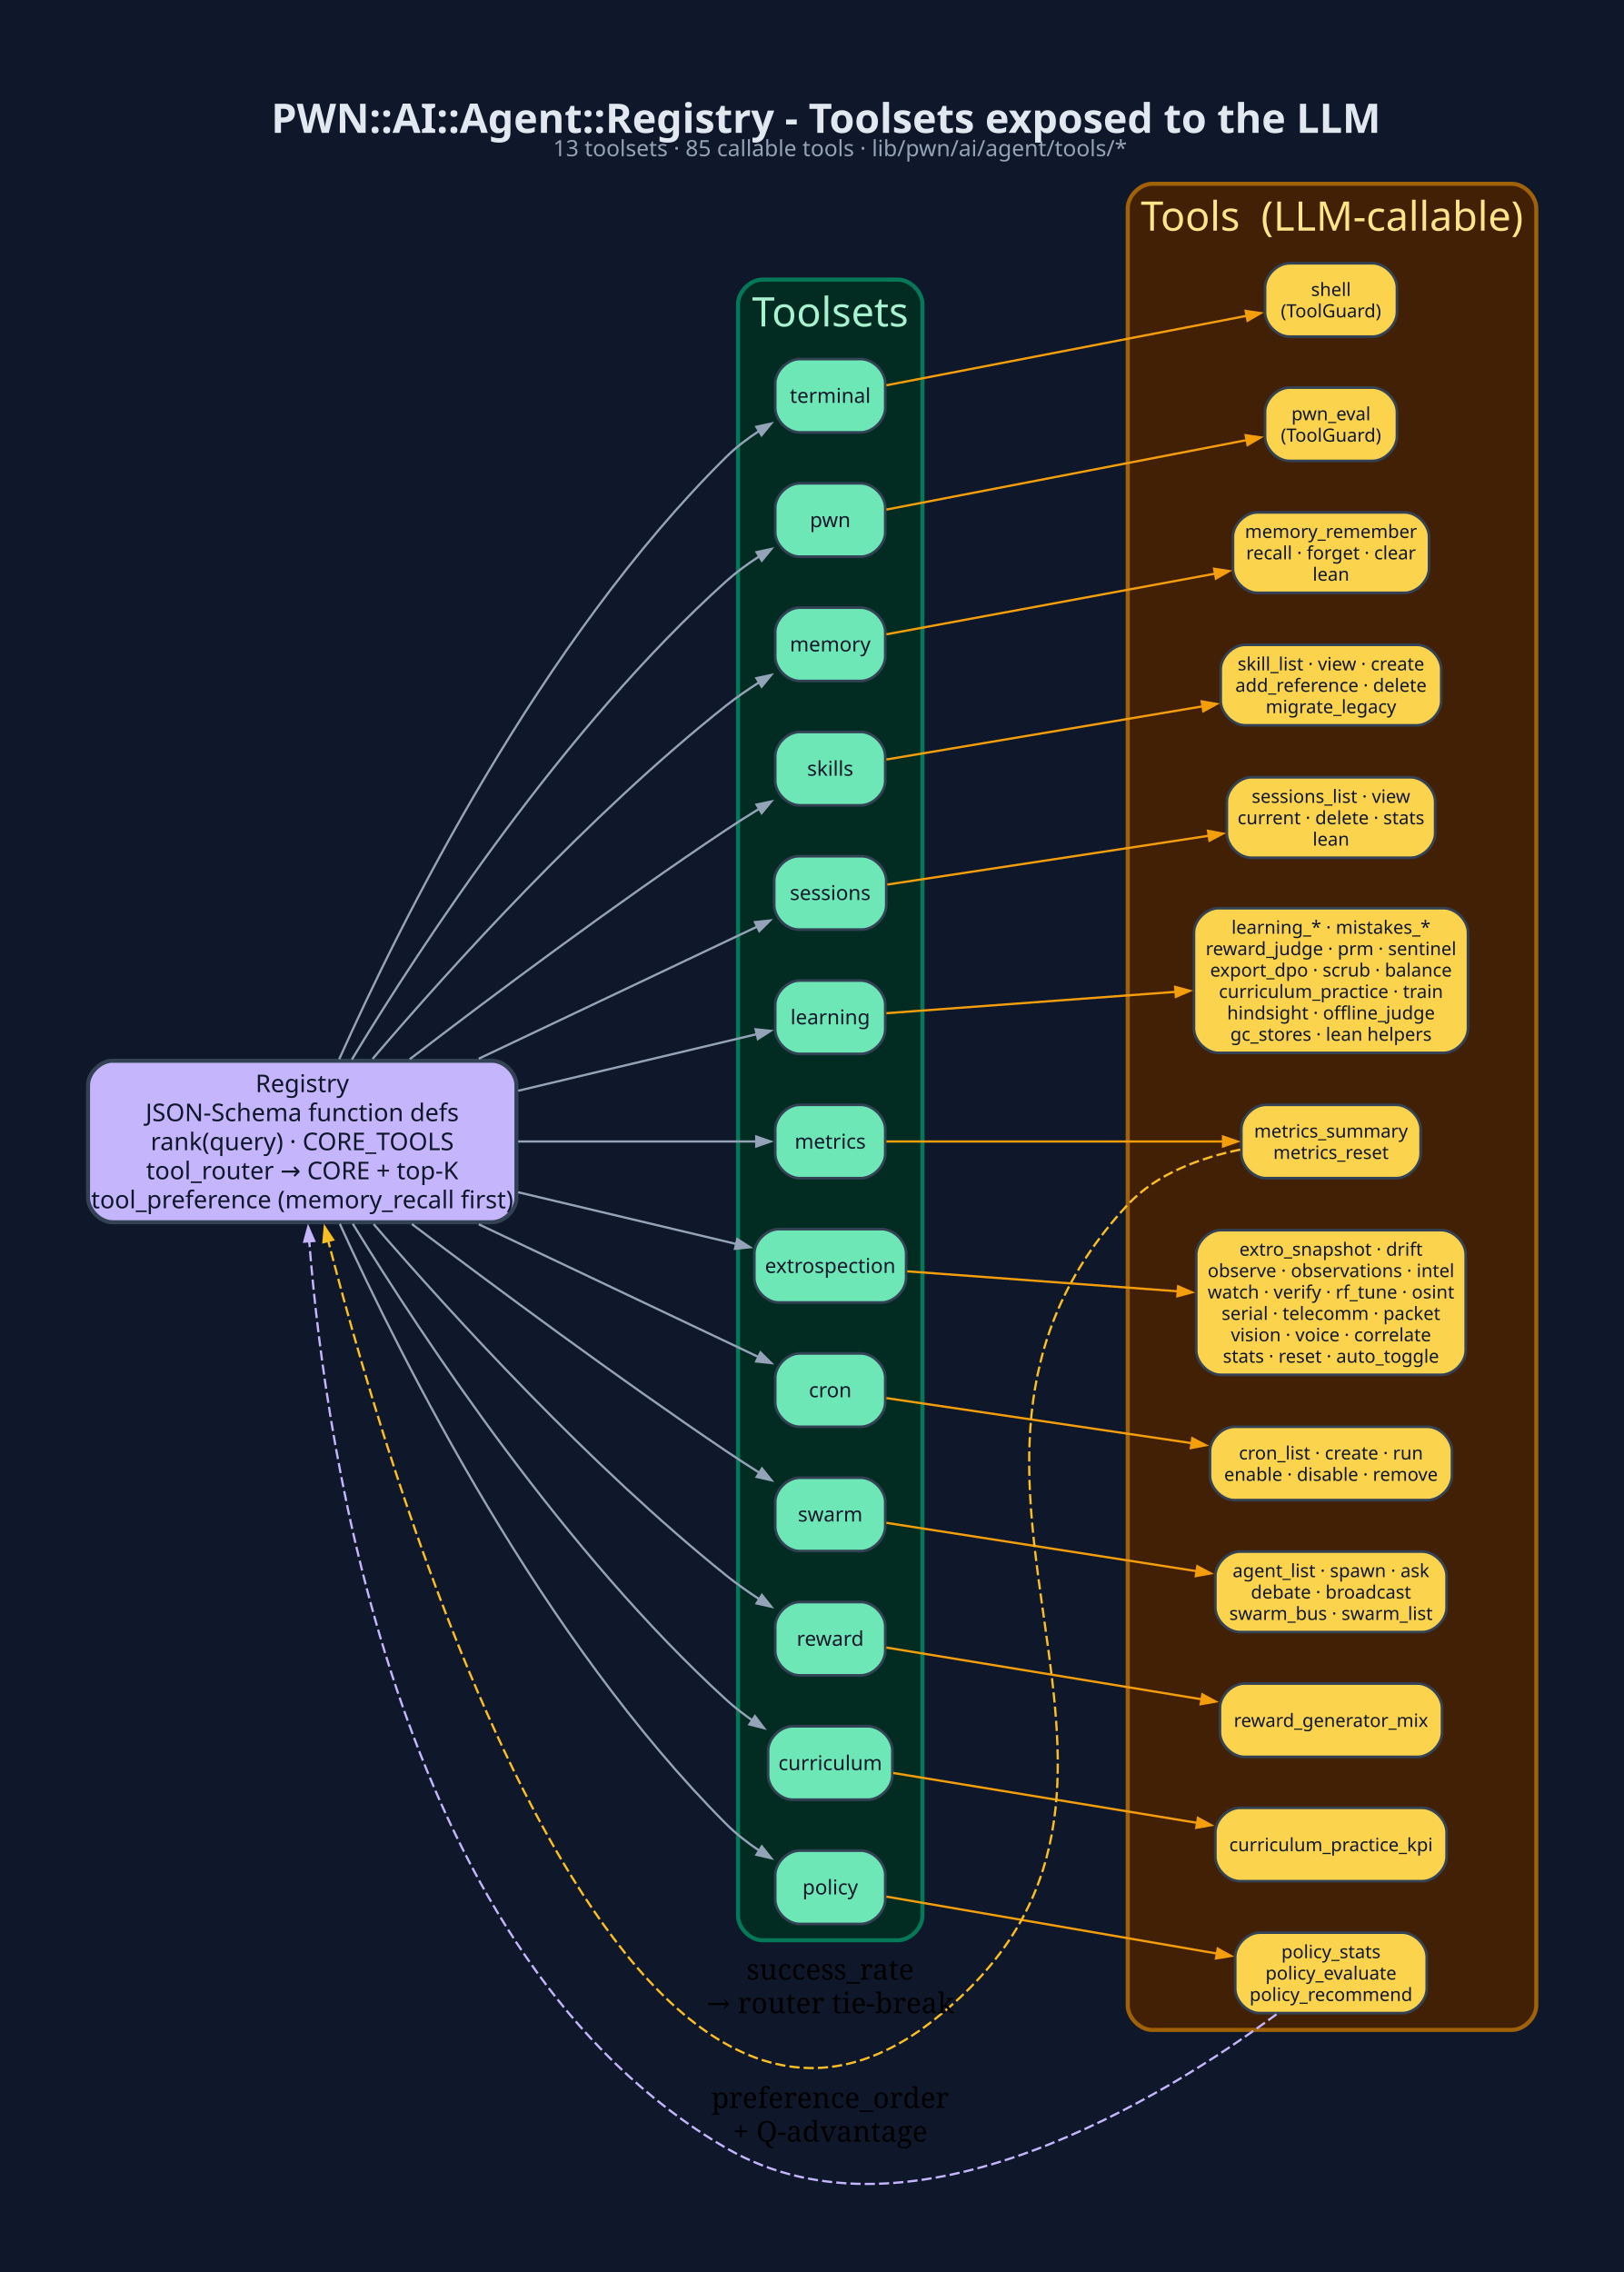
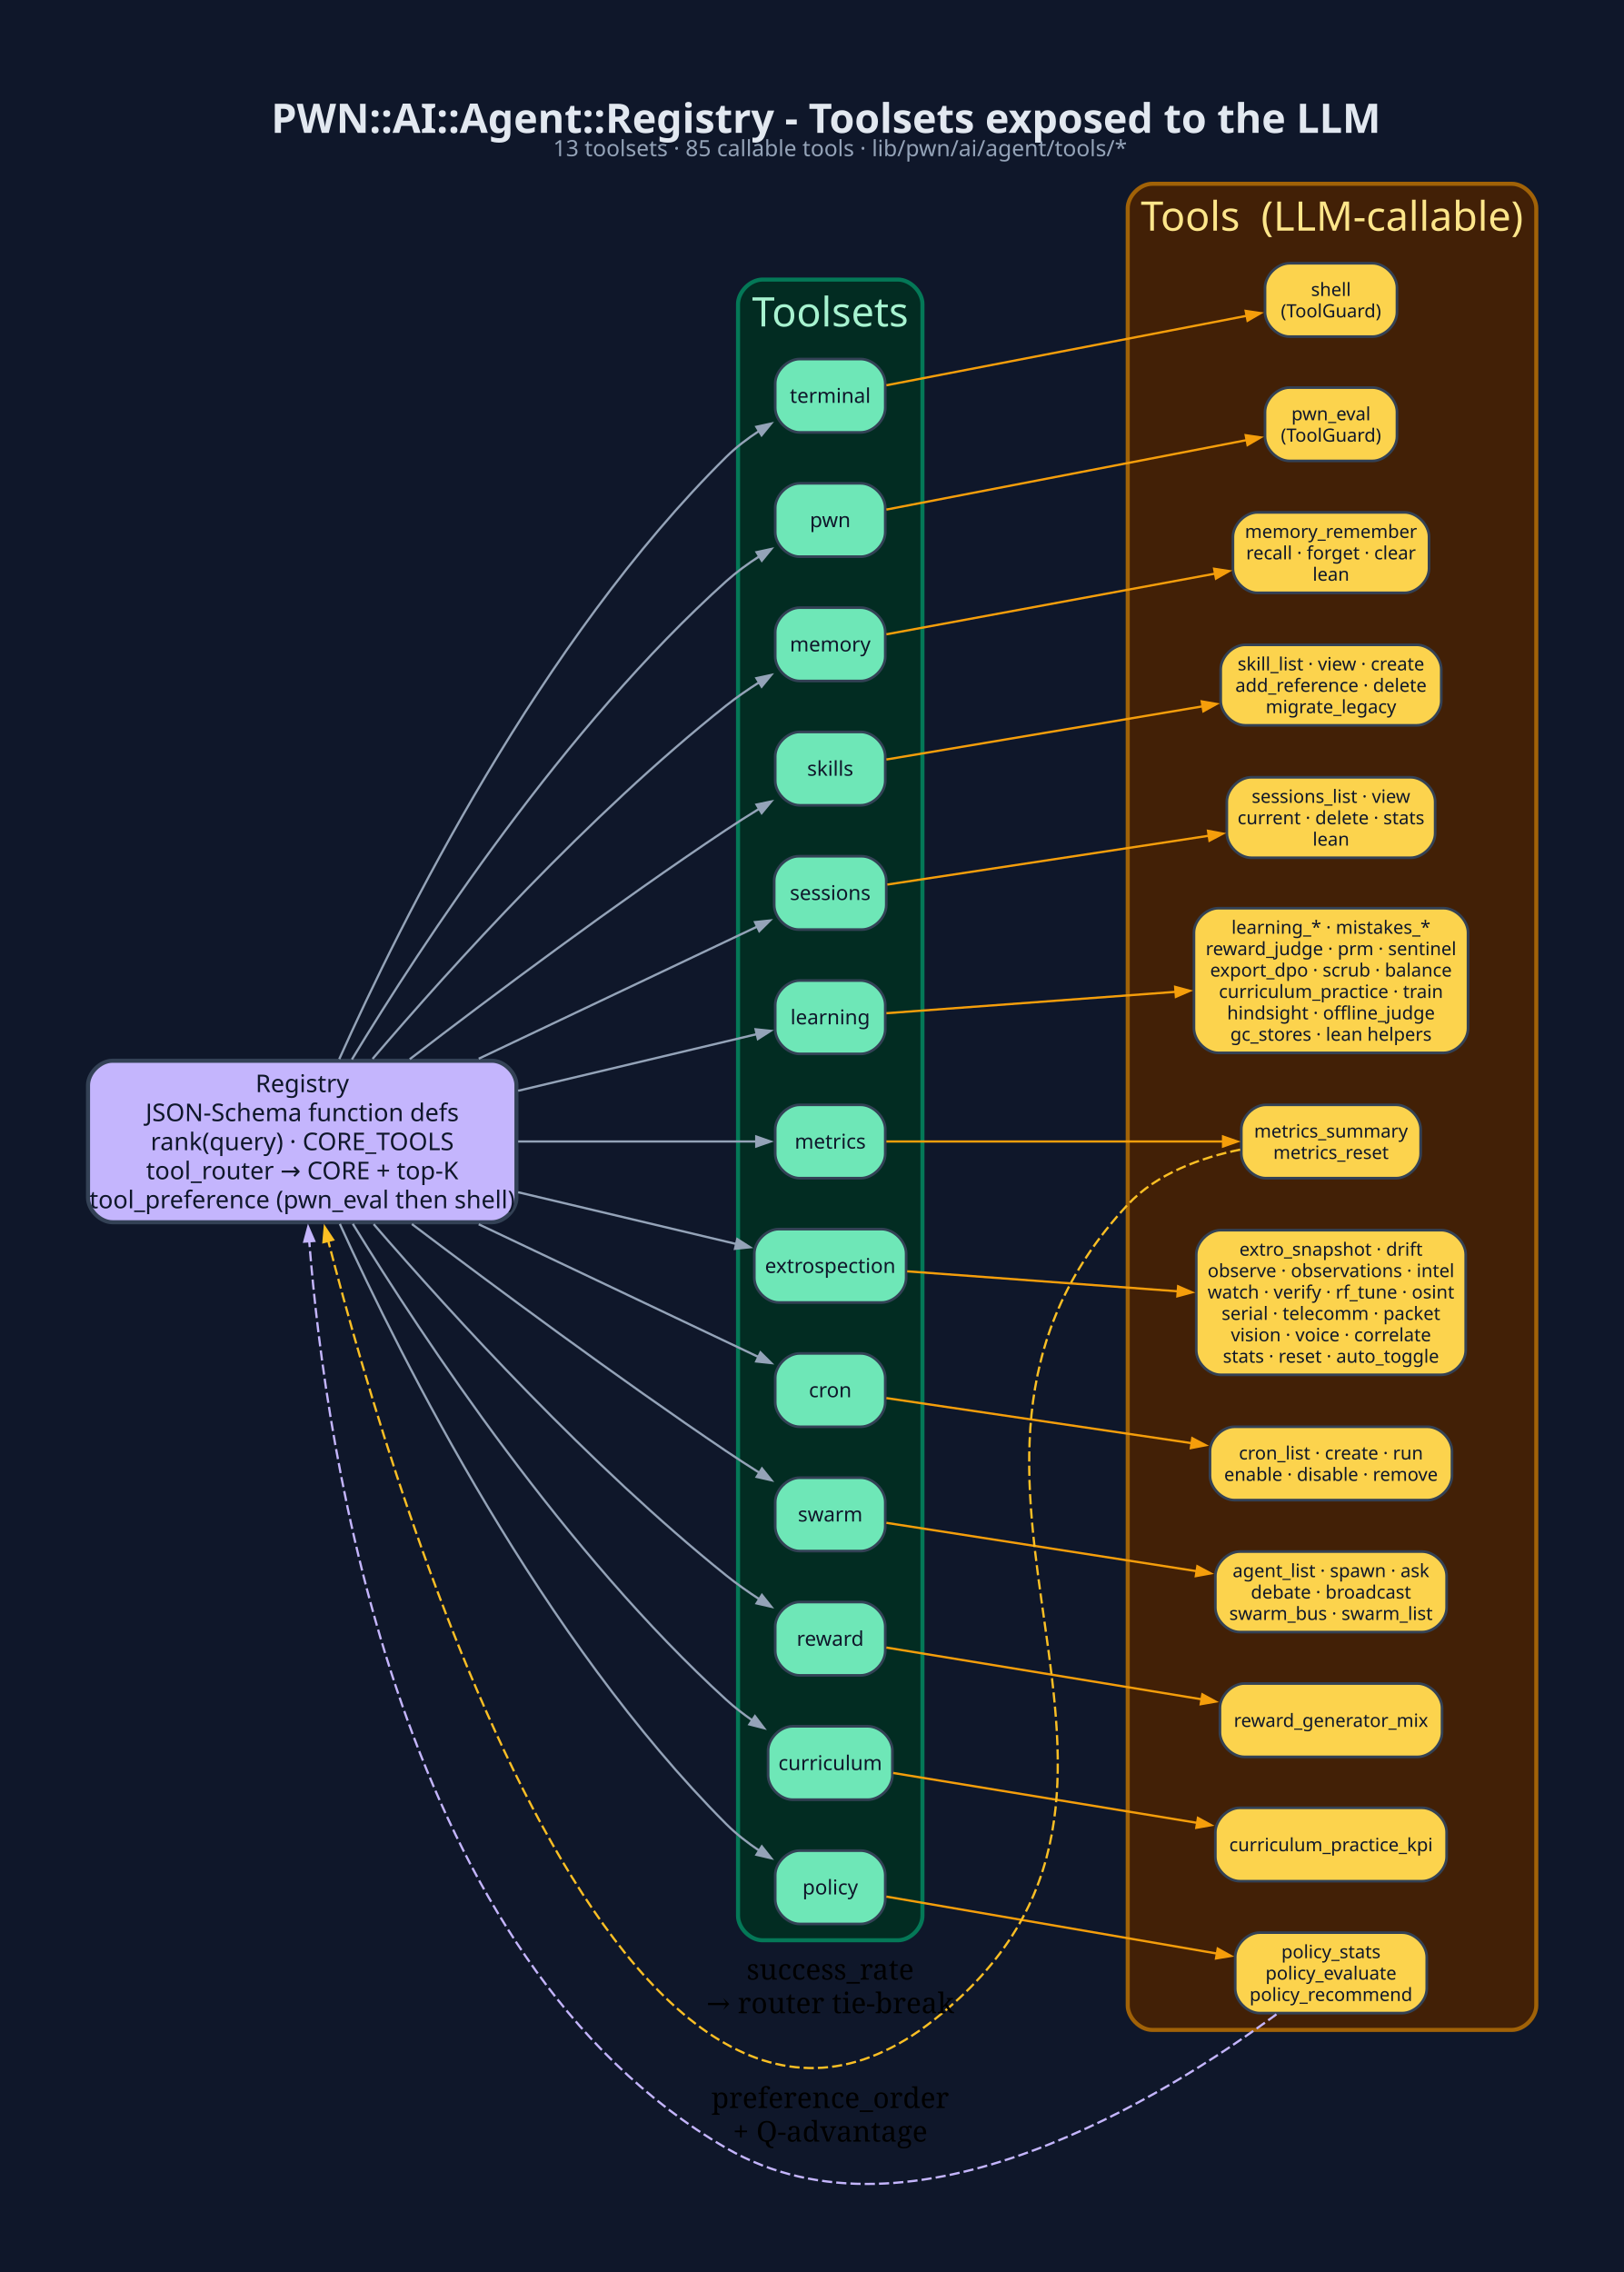
<svg xmlns="http://www.w3.org/2000/svg" width="797pt" height="1115pt" viewBox="0.00 0.00 797.00 1115.00">
  <g id="graph0" class="graph" transform="scale(1 1) rotate(0) translate(43.2 1072.04)">
    <polygon fill="#0f172a" stroke="none" points="-43.2,43.2 -43.2,-1072.04 753.95,-1072.04 753.95,43.2 -43.2,43.2" />
    <text xml:space="preserve" text-anchor="start" x="89.88" y="-1006.84" font-family="sans-Serif" font-weight="bold" font-size="20.00" fill="#e2e8f0">PWN::AI::Agent::Registry - Toolsets exposed to the LLM</text>
    <text xml:space="preserve" text-anchor="start" x="228.25" y="-995.39" font-family="sans-Serif" font-size="11.00" fill="#94a3b8">13 toolsets · 85 callable tools · lib/pwn/ai/agent/tools/*</text>
    <g id="clust1" class="cluster">
      <path fill="#022c22" stroke="#047857" stroke-width="2" d="M331,-119.84C331,-119.84 397.5,-119.84 397.5,-119.84 403.5,-119.84 409.5,-125.84 409.5,-131.84 409.5,-131.84 409.5,-922.84 409.5,-922.84 409.5,-928.84 403.5,-934.84 397.5,-934.84 397.5,-934.84 331,-934.84 331,-934.84 325,-934.84 319,-928.84 319,-922.84 319,-922.84 319,-131.84 319,-131.84 319,-125.84 325,-119.84 331,-119.84" />
      <text xml:space="preserve" text-anchor="middle" x="364.25" y="-911.84" font-family="sans-Serif" font-size="20.00" fill="#a7f3d0">Toolsets</text>
    </g>
    <g id="clust2" class="cluster">
      <path fill="#422006" stroke="#a16207" stroke-width="2" d="M522.25,-75.84C522.25,-75.84 698.75,-75.84 698.75,-75.84 704.75,-75.84 710.75,-81.84 710.75,-87.84 710.75,-87.84 710.75,-969.84 710.75,-969.84 710.75,-975.84 704.75,-981.84 698.75,-981.84 698.75,-981.84 522.25,-981.84 522.25,-981.84 516.25,-981.84 510.25,-975.84 510.25,-969.84 510.25,-969.84 510.25,-87.84 510.25,-87.84 510.25,-81.84 516.25,-75.84 522.25,-75.84" />
      <text xml:space="preserve" text-anchor="middle" x="610.5" y="-958.84" font-family="sans-Serif" font-size="20.00" fill="#fde68a">Tools  (LLM-callable)</text>
    </g>
    <g id="node1" class="node">
      <path fill="#c4b5fd" stroke="#334155" stroke-width="2" d="M198.25,-551.47C198.25,-551.47 12,-551.47 12,-551.47 6,-551.47 0,-545.47 0,-539.47 0,-539.47 0,-484.22 0,-484.22 0,-478.22 6,-472.22 12,-472.22 12,-472.22 198.25,-472.22 198.25,-472.22 204.25,-472.22 210.25,-478.22 210.25,-484.22 210.25,-484.22 210.25,-539.47 210.25,-539.47 210.25,-545.47 204.25,-551.47 198.25,-551.47" />
      <text xml:space="preserve" text-anchor="middle" x="105.12" y="-536.07" font-family="sans-Serif" font-size="12.00" fill="#0f172a">Registry</text>
      <text xml:space="preserve" text-anchor="middle" x="105.12" y="-521.82" font-family="sans-Serif" font-size="12.00" fill="#0f172a">JSON-Schema function defs</text>
      <text xml:space="preserve" text-anchor="middle" x="105.12" y="-507.57" font-family="sans-Serif" font-size="12.00" fill="#0f172a">rank(query) · CORE_TOOLS</text>
      <text xml:space="preserve" text-anchor="middle" x="105.12" y="-493.32" font-family="sans-Serif" font-size="12.00" fill="#0f172a">tool_router → CORE + top-K</text>
-       <text xml:space="preserve" text-anchor="middle" x="105.12" y="-479.07" font-family="sans-Serif" font-size="12.00" fill="#0f172a">tool_preference (memory_recall first)</text>
+       <text xml:space="preserve" text-anchor="middle" x="105.12" y="-479.07" font-family="sans-Serif" font-size="12.00" fill="#0f172a">tool_preference (pwn_eval then shell)</text>
    </g>
    <g id="node2" class="node">
      <path fill="#6ee7b7" stroke="#334155" stroke-width="1.3" d="M379.25,-895.84C379.25,-895.84 349.25,-895.84 349.25,-895.84 343.25,-895.84 337.25,-889.84 337.25,-883.84 337.25,-883.84 337.25,-871.84 337.25,-871.84 337.25,-865.84 343.25,-859.84 349.25,-859.84 349.25,-859.84 379.25,-859.84 379.25,-859.84 385.25,-859.84 391.25,-865.84 391.25,-871.84 391.25,-871.84 391.25,-883.84 391.25,-883.84 391.25,-889.84 385.25,-895.84 379.25,-895.84" />
      <text xml:space="preserve" text-anchor="middle" x="364.25" y="-874.34" font-family="sans-Serif" font-size="10.00" fill="#0f172a">terminal</text>
    </g>
    <g id="edge1" class="edge">
      <path fill="none" stroke="#94a3b8" stroke-width="1.1" d="M123.29,-552.28C153.59,-620.01 222.1,-757.78 313.25,-847.84 318.01,-852.55 323.64,-856.82 329.38,-860.57" />
      <polygon fill="#94a3b8" stroke="#94a3b8" stroke-width="1.1" points="327.99,-862.59 335.24,-864.17 330.56,-858.42 327.99,-862.59" />
    </g>
    <g id="node3" class="node">
      <path fill="#6ee7b7" stroke="#334155" stroke-width="1.3" d="M379.25,-834.84C379.25,-834.84 349.25,-834.84 349.25,-834.84 343.25,-834.84 337.25,-828.84 337.25,-822.84 337.25,-822.84 337.25,-810.84 337.25,-810.84 337.25,-804.84 343.25,-798.84 349.25,-798.84 349.25,-798.84 379.25,-798.84 379.25,-798.84 385.25,-798.84 391.25,-804.84 391.25,-810.84 391.25,-810.84 391.25,-822.84 391.25,-822.84 391.25,-828.84 385.25,-834.84 379.25,-834.84" />
      <text xml:space="preserve" text-anchor="middle" x="364.25" y="-813.34" font-family="sans-Serif" font-size="10.00" fill="#0f172a">pwn</text>
    </g>
    <g id="edge2" class="edge">
      <path fill="none" stroke="#94a3b8" stroke-width="1.1" d="M129.49,-552.09C164.15,-609.34 233.73,-715.27 313.25,-786.84 318.17,-791.27 323.84,-795.4 329.55,-799.08" />
      <polygon fill="#94a3b8" stroke="#94a3b8" stroke-width="1.1" points="328.1,-801.06 335.34,-802.63 330.66,-796.88 328.1,-801.06" />
    </g>
    <g id="node4" class="node">
      <path fill="#6ee7b7" stroke="#334155" stroke-width="1.3" d="M379.25,-773.84C379.25,-773.84 349.25,-773.84 349.25,-773.84 343.25,-773.84 337.25,-767.84 337.25,-761.84 337.25,-761.84 337.25,-749.84 337.25,-749.84 337.25,-743.84 343.25,-737.84 349.25,-737.84 349.25,-737.84 379.25,-737.84 379.25,-737.84 385.25,-737.84 391.25,-743.84 391.25,-749.84 391.25,-749.84 391.25,-761.84 391.25,-761.84 391.25,-767.84 385.25,-773.84 379.25,-773.84" />
      <text xml:space="preserve" text-anchor="middle" x="364.25" y="-752.34" font-family="sans-Serif" font-size="10.00" fill="#0f172a">memory</text>
    </g>
    <g id="edge3" class="edge">
      <path fill="none" stroke="#94a3b8" stroke-width="1.1" d="M139.65,-552.4C178.49,-597.89 245.83,-672.31 313.25,-725.84 318.32,-729.87 323.98,-733.76 329.62,-737.33" />
      <polygon fill="#94a3b8" stroke="#94a3b8" stroke-width="1.1" points="328.03,-739.23 335.28,-740.79 330.59,-735.05 328.03,-739.23" />
    </g>
    <g id="node5" class="node">
      <path fill="#6ee7b7" stroke="#334155" stroke-width="1.3" d="M379.25,-712.84C379.25,-712.84 349.25,-712.84 349.25,-712.84 343.25,-712.84 337.25,-706.84 337.25,-700.84 337.25,-700.84 337.25,-688.84 337.25,-688.84 337.25,-682.84 343.25,-676.84 349.25,-676.84 349.25,-676.84 379.25,-676.84 379.25,-676.84 385.25,-676.84 391.25,-682.84 391.25,-688.84 391.25,-688.84 391.25,-700.84 391.25,-700.84 391.25,-706.84 385.25,-712.84 379.25,-712.84" />
      <text xml:space="preserve" text-anchor="middle" x="364.25" y="-691.34" font-family="sans-Serif" font-size="10.00" fill="#0f172a">skills</text>
    </g>
    <g id="edge4" class="edge">
      <path fill="none" stroke="#94a3b8" stroke-width="1.1" d="M157.91,-552.25C199.22,-583.95 258.95,-628.62 313.25,-664.84 318.4,-668.28 323.95,-671.79 329.41,-675.14" />
      <polygon fill="#94a3b8" stroke="#94a3b8" stroke-width="1.1" points="328.07,-677.19 335.32,-678.72 330.6,-673 328.07,-677.19" />
    </g>
    <g id="node6" class="node">
      <path fill="#6ee7b7" stroke="#334155" stroke-width="1.3" d="M379.75,-651.84C379.75,-651.84 348.75,-651.84 348.75,-651.84 342.75,-651.84 336.75,-645.84 336.75,-639.84 336.75,-639.84 336.75,-627.84 336.75,-627.84 336.75,-621.84 342.75,-615.84 348.75,-615.84 348.75,-615.84 379.75,-615.84 379.75,-615.84 385.75,-615.84 391.75,-621.84 391.75,-627.84 391.75,-627.84 391.75,-639.84 391.75,-639.84 391.75,-645.84 385.75,-651.84 379.75,-651.84" />
      <text xml:space="preserve" text-anchor="middle" x="364.25" y="-630.34" font-family="sans-Serif" font-size="10.00" fill="#0f172a">sessions</text>
    </g>
    <g id="edge5" class="edge">
      <path fill="none" stroke="#94a3b8" stroke-width="1.1" d="M191.74,-552.47C238.47,-574.64 293.74,-600.86 328.65,-617.42" />
      <polygon fill="#94a3b8" stroke="#94a3b8" stroke-width="1.1" points="327.33,-619.51 334.7,-620.3 329.43,-615.08 327.33,-619.51" />
    </g>
    <g id="node7" class="node">
      <path fill="#6ee7b7" stroke="#334155" stroke-width="1.3" d="M379.25,-590.84C379.25,-590.84 349.25,-590.84 349.25,-590.84 343.25,-590.84 337.25,-584.84 337.25,-578.84 337.25,-578.84 337.25,-566.84 337.25,-566.84 337.25,-560.84 343.25,-554.84 349.25,-554.84 349.25,-554.84 379.25,-554.84 379.25,-554.84 385.25,-554.84 391.25,-560.84 391.25,-566.84 391.25,-566.84 391.25,-578.84 391.25,-578.84 391.25,-584.84 385.25,-590.84 379.25,-590.84" />
      <text xml:space="preserve" text-anchor="middle" x="364.25" y="-569.34" font-family="sans-Serif" font-size="10.00" fill="#0f172a">learning</text>
    </g>
    <g id="edge6" class="edge">
      <path fill="none" stroke="#94a3b8" stroke-width="1.1" d="M211.08,-536.74C252.97,-546.68 298.31,-557.44 328.51,-564.6" />
      <polygon fill="#94a3b8" stroke="#94a3b8" stroke-width="1.1" points="327.61,-566.91 334.99,-566.14 328.74,-562.14 327.61,-566.91" />
    </g>
    <g id="node8" class="node">
      <path fill="#6ee7b7" stroke="#334155" stroke-width="1.3" d="M379.25,-529.84C379.25,-529.84 349.25,-529.84 349.25,-529.84 343.25,-529.84 337.25,-523.84 337.25,-517.84 337.25,-517.84 337.25,-505.84 337.25,-505.84 337.25,-499.84 343.25,-493.84 349.25,-493.84 349.25,-493.84 379.25,-493.84 379.25,-493.84 385.25,-493.84 391.25,-499.84 391.25,-505.84 391.25,-505.84 391.25,-517.84 391.25,-517.84 391.25,-523.84 385.25,-529.84 379.25,-529.84" />
      <text xml:space="preserve" text-anchor="middle" x="364.25" y="-508.34" font-family="sans-Serif" font-size="10.00" fill="#0f172a">metrics</text>
    </g>
    <g id="edge7" class="edge">
      <path fill="none" stroke="#94a3b8" stroke-width="1.1" d="M211.08,-511.84C252.79,-511.84 297.93,-511.84 328.12,-511.84" />
      <polygon fill="#94a3b8" stroke="#94a3b8" stroke-width="1.1" points="327.94,-514.29 334.94,-511.84 327.94,-509.39 327.94,-514.29" />
    </g>
    <g id="node9" class="node">
      <path fill="#6ee7b7" stroke="#334155" stroke-width="1.3" d="M389.5,-468.84C389.5,-468.84 339,-468.84 339,-468.84 333,-468.84 327,-462.84 327,-456.84 327,-456.84 327,-444.84 327,-444.84 327,-438.84 333,-432.84 339,-432.84 339,-432.84 389.5,-432.84 389.5,-432.84 395.5,-432.84 401.5,-438.84 401.5,-444.84 401.5,-444.84 401.5,-456.84 401.5,-456.84 401.5,-462.84 395.5,-468.84 389.5,-468.84" />
      <text xml:space="preserve" text-anchor="middle" x="364.25" y="-447.34" font-family="sans-Serif" font-size="10.00" fill="#0f172a">extrospection</text>
    </g>
    <g id="edge8" class="edge">
      <path fill="none" stroke="#94a3b8" stroke-width="1.1" d="M211.08,-486.94C248.52,-478.06 288.73,-468.52 318.41,-461.48" />
      <polygon fill="#94a3b8" stroke="#94a3b8" stroke-width="1.1" points="318.63,-463.95 324.87,-459.95 317.5,-459.18 318.63,-463.95" />
    </g>
    <g id="node10" class="node">
      <path fill="#6ee7b7" stroke="#334155" stroke-width="1.3" d="M379.25,-407.84C379.25,-407.84 349.25,-407.84 349.25,-407.84 343.25,-407.84 337.25,-401.84 337.25,-395.84 337.25,-395.84 337.25,-383.84 337.25,-383.84 337.25,-377.84 343.25,-371.84 349.25,-371.84 349.25,-371.84 379.25,-371.84 379.25,-371.84 385.25,-371.84 391.25,-377.84 391.25,-383.84 391.25,-383.84 391.25,-395.84 391.25,-395.84 391.25,-401.84 385.25,-407.84 379.25,-407.84" />
      <text xml:space="preserve" text-anchor="middle" x="364.25" y="-386.34" font-family="sans-Serif" font-size="10.00" fill="#0f172a">cron</text>
    </g>
    <g id="edge9" class="edge">
      <path fill="none" stroke="#94a3b8" stroke-width="1.1" d="M191.74,-471.22C238.74,-448.92 294.38,-422.52 329.25,-405.98" />
      <polygon fill="#94a3b8" stroke="#94a3b8" stroke-width="1.1" points="330.02,-408.32 335.29,-403.11 327.92,-403.9 330.02,-408.32" />
    </g>
    <g id="node11" class="node">
      <path fill="#6ee7b7" stroke="#334155" stroke-width="1.3" d="M379.25,-346.84C379.25,-346.84 349.25,-346.84 349.25,-346.84 343.25,-346.84 337.25,-340.84 337.25,-334.84 337.25,-334.84 337.25,-322.84 337.25,-322.84 337.25,-316.84 343.25,-310.84 349.25,-310.84 349.25,-310.84 379.25,-310.84 379.25,-310.84 385.25,-310.84 391.25,-316.84 391.25,-322.84 391.25,-322.84 391.25,-334.84 391.25,-334.84 391.25,-340.84 385.25,-346.84 379.25,-346.84" />
      <text xml:space="preserve" text-anchor="middle" x="364.25" y="-325.34" font-family="sans-Serif" font-size="10.00" fill="#0f172a">swarm</text>
    </g>
    <g id="edge10" class="edge">
      <path fill="none" stroke="#94a3b8" stroke-width="1.1" d="M158.95,-471.31C200.32,-440 259.66,-396.04 313.25,-359.84 318.43,-356.35 323.99,-352.75 329.45,-349.3" />
      <polygon fill="#94a3b8" stroke="#94a3b8" stroke-width="1.1" points="330.74,-351.38 335.38,-345.6 328.15,-347.23 330.74,-351.38" />
    </g>
    <g id="node12" class="node">
      <path fill="#6ee7b7" stroke="#334155" stroke-width="1.3" d="M379.25,-285.84C379.25,-285.84 349.25,-285.84 349.25,-285.84 343.25,-285.84 337.25,-279.84 337.25,-273.84 337.25,-273.84 337.25,-261.84 337.25,-261.84 337.25,-255.84 343.25,-249.84 349.25,-249.84 349.25,-249.84 379.25,-249.84 379.25,-249.84 385.25,-249.84 391.25,-255.84 391.25,-261.84 391.25,-261.84 391.25,-273.84 391.25,-273.84 391.25,-279.84 385.25,-285.84 379.25,-285.84" />
      <text xml:space="preserve" text-anchor="middle" x="364.25" y="-264.34" font-family="sans-Serif" font-size="10.00" fill="#0f172a">reward</text>
    </g>
    <g id="edge11" class="edge">
      <path fill="none" stroke="#94a3b8" stroke-width="1.1" d="M140.18,-471.27C179.24,-426.13 246.52,-352.5 313.25,-298.84 318.34,-294.75 324.01,-290.76 329.65,-287.09" />
      <polygon fill="#94a3b8" stroke="#94a3b8" stroke-width="1.1" points="330.72,-289.32 335.33,-283.51 328.1,-285.17 330.72,-289.32" />
    </g>
    <g id="node13" class="node">
      <path fill="#6ee7b7" stroke="#334155" stroke-width="1.3" d="M382.75,-224.84C382.75,-224.84 345.75,-224.84 345.75,-224.84 339.75,-224.84 333.75,-218.84 333.75,-212.84 333.75,-212.84 333.75,-200.84 333.75,-200.84 333.75,-194.84 339.75,-188.84 345.75,-188.84 345.75,-188.84 382.75,-188.84 382.75,-188.84 388.75,-188.84 394.75,-194.84 394.75,-200.84 394.75,-200.84 394.75,-212.84 394.75,-212.84 394.75,-218.84 388.75,-224.84 382.75,-224.84" />
      <text xml:space="preserve" text-anchor="middle" x="364.25" y="-203.34" font-family="sans-Serif" font-size="10.00" fill="#0f172a">curriculum</text>
    </g>
    <g id="edge12" class="edge">
      <path fill="none" stroke="#94a3b8" stroke-width="1.1" d="M129.95,-471.43C164.93,-414.48 234.59,-309.56 313.25,-237.84 317.16,-234.28 321.54,-230.88 326.04,-227.74" />
      <polygon fill="#94a3b8" stroke="#94a3b8" stroke-width="1.1" points="327.29,-229.85 331.76,-223.93 324.57,-225.77 327.29,-229.85" />
    </g>
    <g id="node14" class="node">
      <path fill="#6ee7b7" stroke="#334155" stroke-width="1.3" d="M379.25,-163.84C379.25,-163.84 349.25,-163.84 349.25,-163.84 343.25,-163.84 337.25,-157.84 337.25,-151.84 337.25,-151.84 337.25,-139.84 337.25,-139.84 337.25,-133.84 343.25,-127.84 349.25,-127.84 349.25,-127.84 379.25,-127.84 379.25,-127.84 385.25,-127.84 391.25,-133.84 391.25,-139.84 391.25,-139.84 391.25,-151.84 391.25,-151.84 391.25,-157.84 385.25,-163.84 379.25,-163.84" />
      <text xml:space="preserve" text-anchor="middle" x="364.25" y="-142.34" font-family="sans-Serif" font-size="10.00" fill="#0f172a">policy</text>
    </g>
    <g id="edge13" class="edge">
      <path fill="none" stroke="#94a3b8" stroke-width="1.1" d="M123.58,-471.4C154.21,-404 223.01,-267.2 313.25,-176.84 318.02,-172.07 323.66,-167.69 329.4,-163.83" />
      <polygon fill="#94a3b8" stroke="#94a3b8" stroke-width="1.1" points="330.67,-165.92 335.27,-160.11 328.04,-161.79 330.67,-165.92" />
    </g>
    <g id="node15" class="node">
      <path fill="#fcd34d" stroke="#334155" stroke-width="1.3" d="M630.38,-942.84C630.38,-942.84 589.62,-942.84 589.62,-942.84 583.62,-942.84 577.62,-936.84 577.62,-930.84 577.62,-930.84 577.62,-918.84 577.62,-918.84 577.62,-912.84 583.62,-906.84 589.62,-906.84 589.62,-906.84 630.38,-906.84 630.38,-906.84 636.38,-906.84 642.38,-912.84 642.38,-918.84 642.38,-918.84 642.38,-930.84 642.38,-930.84 642.38,-936.84 636.38,-942.84 630.38,-942.84" />
      <text xml:space="preserve" text-anchor="middle" x="610" y="-926.79" font-family="sans-Serif" font-size="9.00" fill="#0f172a">shell</text>
      <text xml:space="preserve" text-anchor="middle" x="610" y="-916.29" font-family="sans-Serif" font-size="9.00" fill="#0f172a">(ToolGuard)</text>
    </g>
    <g id="edge14" class="edge">
      <path fill="none" stroke="#f59e0b" stroke-width="1.1" d="M391.8,-882.96C434.49,-891.19 518.67,-907.43 568.77,-917.09" />
      <polygon fill="#f59e0b" stroke="#f59e0b" stroke-width="1.1" points="568.13,-919.46 575.47,-918.38 569.06,-914.65 568.13,-919.46" />
    </g>
    <g id="node16" class="node">
      <path fill="#fcd34d" stroke="#334155" stroke-width="1.3" d="M630.38,-881.84C630.38,-881.84 589.62,-881.84 589.62,-881.84 583.62,-881.84 577.62,-875.84 577.62,-869.84 577.62,-869.84 577.62,-857.84 577.62,-857.84 577.62,-851.84 583.62,-845.84 589.62,-845.84 589.62,-845.84 630.38,-845.84 630.38,-845.84 636.38,-845.84 642.38,-851.84 642.38,-857.84 642.38,-857.84 642.38,-869.84 642.38,-869.84 642.38,-875.84 636.38,-881.84 630.38,-881.84" />
      <text xml:space="preserve" text-anchor="middle" x="610" y="-865.79" font-family="sans-Serif" font-size="9.00" fill="#0f172a">pwn_eval</text>
      <text xml:space="preserve" text-anchor="middle" x="610" y="-855.29" font-family="sans-Serif" font-size="9.00" fill="#0f172a">(ToolGuard)</text>
    </g>
    <g id="edge15" class="edge">
      <path fill="none" stroke="#f59e0b" stroke-width="1.1" d="M391.8,-821.96C434.49,-830.19 518.67,-846.43 568.77,-856.09" />
      <polygon fill="#f59e0b" stroke="#f59e0b" stroke-width="1.1" points="568.13,-858.46 575.47,-857.38 569.06,-853.65 568.13,-858.46" />
    </g>
    <g id="node17" class="node">
      <path fill="#fcd34d" stroke="#334155" stroke-width="1.3" d="M646.12,-820.59C646.12,-820.59 573.88,-820.59 573.88,-820.59 567.88,-820.59 561.88,-814.59 561.88,-808.59 561.88,-808.59 561.88,-793.09 561.88,-793.09 561.88,-787.09 567.88,-781.09 573.88,-781.09 573.88,-781.09 646.12,-781.09 646.12,-781.09 652.12,-781.09 658.12,-787.09 658.12,-793.09 658.12,-793.09 658.12,-808.59 658.12,-808.59 658.12,-814.59 652.12,-820.59 646.12,-820.59" />
      <text xml:space="preserve" text-anchor="middle" x="610" y="-808.04" font-family="sans-Serif" font-size="9.00" fill="#0f172a">memory_remember</text>
      <text xml:space="preserve" text-anchor="middle" x="610" y="-797.54" font-family="sans-Serif" font-size="9.00" fill="#0f172a">recall · forget · clear</text>
      <text xml:space="preserve" text-anchor="middle" x="610" y="-787.04" font-family="sans-Serif" font-size="9.00" fill="#0f172a">lean</text>
    </g>
    <g id="edge16" class="edge">
      <path fill="none" stroke="#f59e0b" stroke-width="1.1" d="M391.8,-760.75C430.37,-767.87 502.81,-781.24 553.38,-790.58" />
      <polygon fill="#f59e0b" stroke="#f59e0b" stroke-width="1.1" points="552.65,-792.93 559.97,-791.79 553.54,-788.11 552.65,-792.93" />
    </g>
    <g id="node18" class="node">
      <path fill="#fcd34d" stroke="#334155" stroke-width="1.3" d="M652.12,-755.59C652.12,-755.59 567.88,-755.59 567.88,-755.59 561.88,-755.59 555.88,-749.59 555.88,-743.59 555.88,-743.59 555.88,-728.09 555.88,-728.09 555.88,-722.09 561.88,-716.09 567.88,-716.09 567.88,-716.09 652.12,-716.09 652.12,-716.09 658.12,-716.09 664.12,-722.09 664.12,-728.09 664.12,-728.09 664.12,-743.59 664.12,-743.59 664.12,-749.59 658.12,-755.59 652.12,-755.59" />
      <text xml:space="preserve" text-anchor="middle" x="610" y="-743.04" font-family="sans-Serif" font-size="9.00" fill="#0f172a">skill_list · view · create</text>
      <text xml:space="preserve" text-anchor="middle" x="610" y="-732.54" font-family="sans-Serif" font-size="9.00" fill="#0f172a">add_reference · delete</text>
      <text xml:space="preserve" text-anchor="middle" x="610" y="-722.04" font-family="sans-Serif" font-size="9.00" fill="#0f172a">migrate_legacy</text>
    </g>
    <g id="edge17" class="edge">
      <path fill="none" stroke="#f59e0b" stroke-width="1.1" d="M391.8,-699.31C428.77,-705.53 496.87,-716.98 546.99,-725.41" />
      <polygon fill="#f59e0b" stroke="#f59e0b" stroke-width="1.1" points="546.55,-727.82 553.86,-726.57 547.36,-722.99 546.55,-727.82" />
    </g>
    <g id="node19" class="node">
      <path fill="#fcd34d" stroke="#334155" stroke-width="1.3" d="M649.12,-690.59C649.12,-690.59 570.88,-690.59 570.88,-690.59 564.88,-690.59 558.88,-684.59 558.88,-678.59 558.88,-678.59 558.88,-663.09 558.88,-663.09 558.88,-657.09 564.88,-651.09 570.88,-651.09 570.88,-651.09 649.12,-651.09 649.12,-651.09 655.12,-651.09 661.12,-657.09 661.12,-663.09 661.12,-663.09 661.12,-678.59 661.12,-678.59 661.12,-684.59 655.12,-690.59 649.12,-690.59" />
      <text xml:space="preserve" text-anchor="middle" x="610" y="-678.04" font-family="sans-Serif" font-size="9.00" fill="#0f172a">sessions_list · view</text>
      <text xml:space="preserve" text-anchor="middle" x="610" y="-667.54" font-family="sans-Serif" font-size="9.00" fill="#0f172a">current · delete · stats</text>
      <text xml:space="preserve" text-anchor="middle" x="610" y="-657.04" font-family="sans-Serif" font-size="9.00" fill="#0f172a">lean</text>
    </g>
    <g id="edge18" class="edge">
      <path fill="none" stroke="#f59e0b" stroke-width="1.1" d="M392.27,-637.94C430.11,-643.69 499.9,-654.28 550.07,-661.9" />
      <polygon fill="#f59e0b" stroke="#f59e0b" stroke-width="1.1" points="549.64,-664.31 556.93,-662.94 550.37,-659.47 549.64,-664.31" />
    </g>
    <g id="node20" class="node">
      <path fill="#fcd34d" stroke="#334155" stroke-width="1.3" d="M665.25,-626.34C665.25,-626.34 554.75,-626.34 554.75,-626.34 548.75,-626.34 542.75,-620.34 542.75,-614.34 542.75,-614.34 542.75,-567.34 542.75,-567.34 542.75,-561.34 548.75,-555.34 554.75,-555.34 554.75,-555.34 665.25,-555.34 665.25,-555.34 671.25,-555.34 677.25,-561.34 677.25,-567.34 677.25,-567.34 677.25,-614.34 677.25,-614.34 677.25,-620.34 671.25,-626.34 665.25,-626.34" />
      <text xml:space="preserve" text-anchor="middle" x="610" y="-613.79" font-family="sans-Serif" font-size="9.00" fill="#0f172a">learning_* · mistakes_*</text>
      <text xml:space="preserve" text-anchor="middle" x="610" y="-603.29" font-family="sans-Serif" font-size="9.00" fill="#0f172a">reward_judge · prm · sentinel</text>
      <text xml:space="preserve" text-anchor="middle" x="610" y="-592.79" font-family="sans-Serif" font-size="9.00" fill="#0f172a">export_dpo · scrub · balance</text>
      <text xml:space="preserve" text-anchor="middle" x="610" y="-582.29" font-family="sans-Serif" font-size="9.00" fill="#0f172a">curriculum_practice · train</text>
      <text xml:space="preserve" text-anchor="middle" x="610" y="-571.79" font-family="sans-Serif" font-size="9.00" fill="#0f172a">hindsight · offline_judge</text>
      <text xml:space="preserve" text-anchor="middle" x="610" y="-561.29" font-family="sans-Serif" font-size="9.00" fill="#0f172a">gc_stores · lean helpers</text>
    </g>
    <g id="edge19" class="edge">
      <path fill="none" stroke="#f59e0b" stroke-width="1.1" d="M391.8,-574.8C425.61,-577.3 485.46,-581.72 533.77,-585.29" />
      <polygon fill="#f59e0b" stroke="#f59e0b" stroke-width="1.1" points="533.52,-587.73 540.69,-585.8 533.88,-582.84 533.52,-587.73" />
    </g>
    <g id="node21" class="node">
      <path fill="#fcd34d" stroke="#334155" stroke-width="1.3" d="M642,-529.84C642,-529.84 578,-529.84 578,-529.84 572,-529.84 566,-523.84 566,-517.84 566,-517.84 566,-505.84 566,-505.84 566,-499.84 572,-493.84 578,-493.84 578,-493.84 642,-493.84 642,-493.84 648,-493.84 654,-499.84 654,-505.84 654,-505.84 654,-517.84 654,-517.84 654,-523.84 648,-529.84 642,-529.84" />
      <text xml:space="preserve" text-anchor="middle" x="610" y="-513.79" font-family="sans-Serif" font-size="9.00" fill="#0f172a">metrics_summary</text>
      <text xml:space="preserve" text-anchor="middle" x="610" y="-503.29" font-family="sans-Serif" font-size="9.00" fill="#0f172a">metrics_reset</text>
    </g>
    <g id="edge20" class="edge">
      <path fill="none" stroke="#f59e0b" stroke-width="1.1" d="M391.8,-511.84C431.34,-511.84 506.47,-511.84 557.15,-511.84" />
      <polygon fill="#f59e0b" stroke="#f59e0b" stroke-width="1.1" points="557.03,-514.29 564.03,-511.84 557.03,-509.39 557.03,-514.29" />
    </g>
    <g id="node22" class="node">
      <path fill="#fcd34d" stroke="#334155" stroke-width="1.3" d="M664.12,-468.34C664.12,-468.34 555.88,-468.34 555.88,-468.34 549.88,-468.34 543.88,-462.34 543.88,-456.34 543.88,-456.34 543.88,-409.34 543.88,-409.34 543.88,-403.34 549.88,-397.34 555.88,-397.34 555.88,-397.34 664.12,-397.34 664.12,-397.34 670.12,-397.34 676.12,-403.34 676.12,-409.34 676.12,-409.34 676.12,-456.34 676.12,-456.34 676.12,-462.34 670.12,-468.34 664.12,-468.34" />
      <text xml:space="preserve" text-anchor="middle" x="610" y="-455.79" font-family="sans-Serif" font-size="9.00" fill="#0f172a">extro_snapshot · drift</text>
      <text xml:space="preserve" text-anchor="middle" x="610" y="-445.29" font-family="sans-Serif" font-size="9.00" fill="#0f172a">observe · observations · intel</text>
      <text xml:space="preserve" text-anchor="middle" x="610" y="-434.79" font-family="sans-Serif" font-size="9.00" fill="#0f172a">watch · verify · rf_tune · osint</text>
      <text xml:space="preserve" text-anchor="middle" x="610" y="-424.29" font-family="sans-Serif" font-size="9.00" fill="#0f172a">serial · telecomm · packet</text>
      <text xml:space="preserve" text-anchor="middle" x="610" y="-413.79" font-family="sans-Serif" font-size="9.00" fill="#0f172a">vision · voice · correlate</text>
      <text xml:space="preserve" text-anchor="middle" x="610" y="-403.29" font-family="sans-Serif" font-size="9.00" fill="#0f172a">stats · reset · auto_toggle</text>
    </g>
    <g id="edge21" class="edge">
      <path fill="none" stroke="#f59e0b" stroke-width="1.1" d="M402.01,-448.13C437.11,-445.54 491.05,-441.55 535.06,-438.3" />
      <polygon fill="#f59e0b" stroke="#f59e0b" stroke-width="1.1" points="534.98,-440.77 541.78,-437.81 534.62,-435.88 534.98,-440.77" />
    </g>
    <g id="node23" class="node">
      <path fill="#fcd34d" stroke="#334155" stroke-width="1.3" d="M657.38,-371.84C657.38,-371.84 562.62,-371.84 562.62,-371.84 556.62,-371.84 550.62,-365.84 550.62,-359.84 550.62,-359.84 550.62,-347.84 550.62,-347.84 550.62,-341.84 556.62,-335.84 562.62,-335.84 562.62,-335.84 657.38,-335.84 657.38,-335.84 663.38,-335.84 669.38,-341.84 669.38,-347.84 669.38,-347.84 669.38,-359.84 669.38,-359.84 669.38,-365.84 663.38,-371.84 657.38,-371.84" />
      <text xml:space="preserve" text-anchor="middle" x="610" y="-355.79" font-family="sans-Serif" font-size="9.00" fill="#0f172a">cron_list · create · run</text>
      <text xml:space="preserve" text-anchor="middle" x="610" y="-345.29" font-family="sans-Serif" font-size="9.00" fill="#0f172a">enable · disable · remove</text>
    </g>
    <g id="edge22" class="edge">
      <path fill="none" stroke="#f59e0b" stroke-width="1.1" d="M391.8,-385.92C427.49,-380.65 492.18,-371.1 541.71,-363.78" />
      <polygon fill="#f59e0b" stroke="#f59e0b" stroke-width="1.1" points="541.93,-366.23 548.5,-362.78 541.22,-361.38 541.93,-366.23" />
    </g>
    <g id="node24" class="node">
      <path fill="#fcd34d" stroke="#334155" stroke-width="1.3" d="M654.75,-310.59C654.75,-310.59 565.25,-310.59 565.25,-310.59 559.25,-310.59 553.25,-304.59 553.25,-298.59 553.25,-298.59 553.25,-283.09 553.25,-283.09 553.25,-277.09 559.25,-271.09 565.25,-271.09 565.25,-271.09 654.75,-271.09 654.75,-271.09 660.75,-271.09 666.75,-277.09 666.75,-283.09 666.75,-283.09 666.75,-298.59 666.75,-298.59 666.75,-304.59 660.75,-310.59 654.75,-310.59" />
      <text xml:space="preserve" text-anchor="middle" x="610" y="-298.04" font-family="sans-Serif" font-size="9.00" fill="#0f172a">agent_list · spawn · ask</text>
      <text xml:space="preserve" text-anchor="middle" x="610" y="-287.54" font-family="sans-Serif" font-size="9.00" fill="#0f172a">debate · broadcast</text>
      <text xml:space="preserve" text-anchor="middle" x="610" y="-277.04" font-family="sans-Serif" font-size="9.00" fill="#0f172a">swarm_bus · swarm_list</text>
    </g>
    <g id="edge23" class="edge">
      <path fill="none" stroke="#f59e0b" stroke-width="1.1" d="M391.8,-324.7C428.07,-319.05 494.3,-308.72 544.13,-300.96" />
      <polygon fill="#f59e0b" stroke="#f59e0b" stroke-width="1.1" points="544.42,-303.39 550.96,-299.89 543.66,-298.55 544.42,-303.39" />
    </g>
    <g id="node25" class="node">
      <path fill="#fcd34d" stroke="#334155" stroke-width="1.3" d="M652.5,-245.84C652.5,-245.84 567.5,-245.84 567.5,-245.84 561.5,-245.84 555.5,-239.84 555.5,-233.84 555.5,-233.84 555.5,-221.84 555.5,-221.84 555.5,-215.84 561.5,-209.84 567.5,-209.84 567.5,-209.84 652.5,-209.84 652.5,-209.84 658.5,-209.84 664.5,-215.84 664.5,-221.84 664.5,-221.84 664.5,-233.84 664.5,-233.84 664.5,-239.84 658.5,-245.84 652.5,-245.84" />
      <text xml:space="preserve" text-anchor="middle" x="610" y="-224.54" font-family="sans-Serif" font-size="9.00" fill="#0f172a">reward_generator_mix</text>
    </g>
    <g id="edge24" class="edge">
      <path fill="none" stroke="#f59e0b" stroke-width="1.1" d="M391.8,-263.49C428.66,-257.44 496.44,-246.31 546.52,-238.1" />
      <polygon fill="#f59e0b" stroke="#f59e0b" stroke-width="1.1" points="546.87,-240.52 553.38,-236.97 546.07,-235.69 546.87,-240.52" />
    </g>
    <g id="node26" class="node">
      <path fill="#fcd34d" stroke="#334155" stroke-width="1.3" d="M654.75,-184.84C654.75,-184.84 565.25,-184.84 565.25,-184.84 559.25,-184.84 553.25,-178.84 553.25,-172.84 553.25,-172.84 553.25,-160.84 553.25,-160.84 553.25,-154.84 559.25,-148.84 565.25,-148.84 565.25,-148.84 654.75,-148.84 654.75,-148.84 660.75,-148.84 666.75,-154.84 666.75,-160.84 666.75,-160.84 666.75,-172.84 666.75,-172.84 666.75,-178.84 660.75,-184.84 654.75,-184.84" />
      <text xml:space="preserve" text-anchor="middle" x="610" y="-163.54" font-family="sans-Serif" font-size="9.00" fill="#0f172a">curriculum_practice_kpi</text>
    </g>
    <g id="edge26" class="edge">
      <path fill="none" stroke="#f59e0b" stroke-width="1.1" d="M395.14,-201.94C432.08,-195.88 495.96,-185.39 544.32,-177.46" />
      <polygon fill="#f59e0b" stroke="#f59e0b" stroke-width="1.1" points="544.7,-179.88 551.21,-176.33 543.9,-175.04 544.7,-179.88" />
    </g>
    <g id="node27" class="node">
      <path fill="#fcd34d" stroke="#334155" stroke-width="1.3" d="M645,-123.59C645,-123.59 575,-123.59 575,-123.59 569,-123.59 563,-117.59 563,-111.59 563,-111.59 563,-96.09 563,-96.09 563,-90.09 569,-84.09 575,-84.09 575,-84.09 645,-84.09 645,-84.09 651,-84.09 657,-90.09 657,-96.09 657,-96.09 657,-111.59 657,-111.59 657,-117.59 651,-123.59 645,-123.59" />
      <text xml:space="preserve" text-anchor="middle" x="610" y="-111.04" font-family="sans-Serif" font-size="9.00" fill="#0f172a">policy_stats</text>
      <text xml:space="preserve" text-anchor="middle" x="610" y="-100.54" font-family="sans-Serif" font-size="9.00" fill="#0f172a">policy_evaluate</text>
      <text xml:space="preserve" text-anchor="middle" x="610" y="-90.04" font-family="sans-Serif" font-size="9.00" fill="#0f172a">policy_recommend</text>
    </g>
    <g id="edge25" class="edge">
      <path fill="none" stroke="#f59e0b" stroke-width="1.1" d="M391.8,-141.27C430.6,-134.58 503.69,-121.99 554.3,-113.27" />
      <polygon fill="#f59e0b" stroke="#f59e0b" stroke-width="1.1" points="554.41,-115.74 560.89,-112.13 553.57,-110.91 554.41,-115.74" />
    </g>
    <g id="edge27" class="edge">
      <path fill="none" stroke="#fbbf24" stroke-width="1.1" stroke-dasharray="5,2" d="M565.45,-507.86C546.06,-503.89 524.46,-496.1 510.25,-480.84 385.71,-347.13 558.61,-194.14 415.25,-80.84 263.64,38.98 152.87,-327.28 117.86,-463.2" />
      <polygon fill="#fbbf24" stroke="#fbbf24" stroke-width="1.1" points="115.53,-462.43 116.17,-469.82 120.27,-463.64 115.53,-462.43" />
      <text xml:space="preserve" text-anchor="middle" x="364.25" y="-100.54" font-family="serif" font-size="14.00">success_rate</text>
      <text xml:space="preserve" text-anchor="middle" x="364.25" y="-84.04" font-family="serif" font-size="14.00">→ router tie-break</text>
    </g>
    <g id="edge28" class="edge">
      <path fill="none" stroke="#c4b5fd" stroke-width="1.1" stroke-dasharray="5,2" d="M583.23,-83.52C529.74,-44 404.13,34.9 313.25,-17.84 153.26,-110.69 116.85,-357.49 108.56,-462.95" />
      <polygon fill="#c4b5fd" stroke="#c4b5fd" stroke-width="1.1" points="106.13,-462.68 108.05,-469.84 111.01,-463.04 106.13,-462.68" />
      <text xml:space="preserve" text-anchor="middle" x="364.25" y="-37.54" font-family="serif" font-size="14.00">preference_order</text>
      <text xml:space="preserve" text-anchor="middle" x="364.25" y="-21.04" font-family="serif" font-size="14.00">+ Q-advantage</text>
    </g>
  </g>
</svg>
